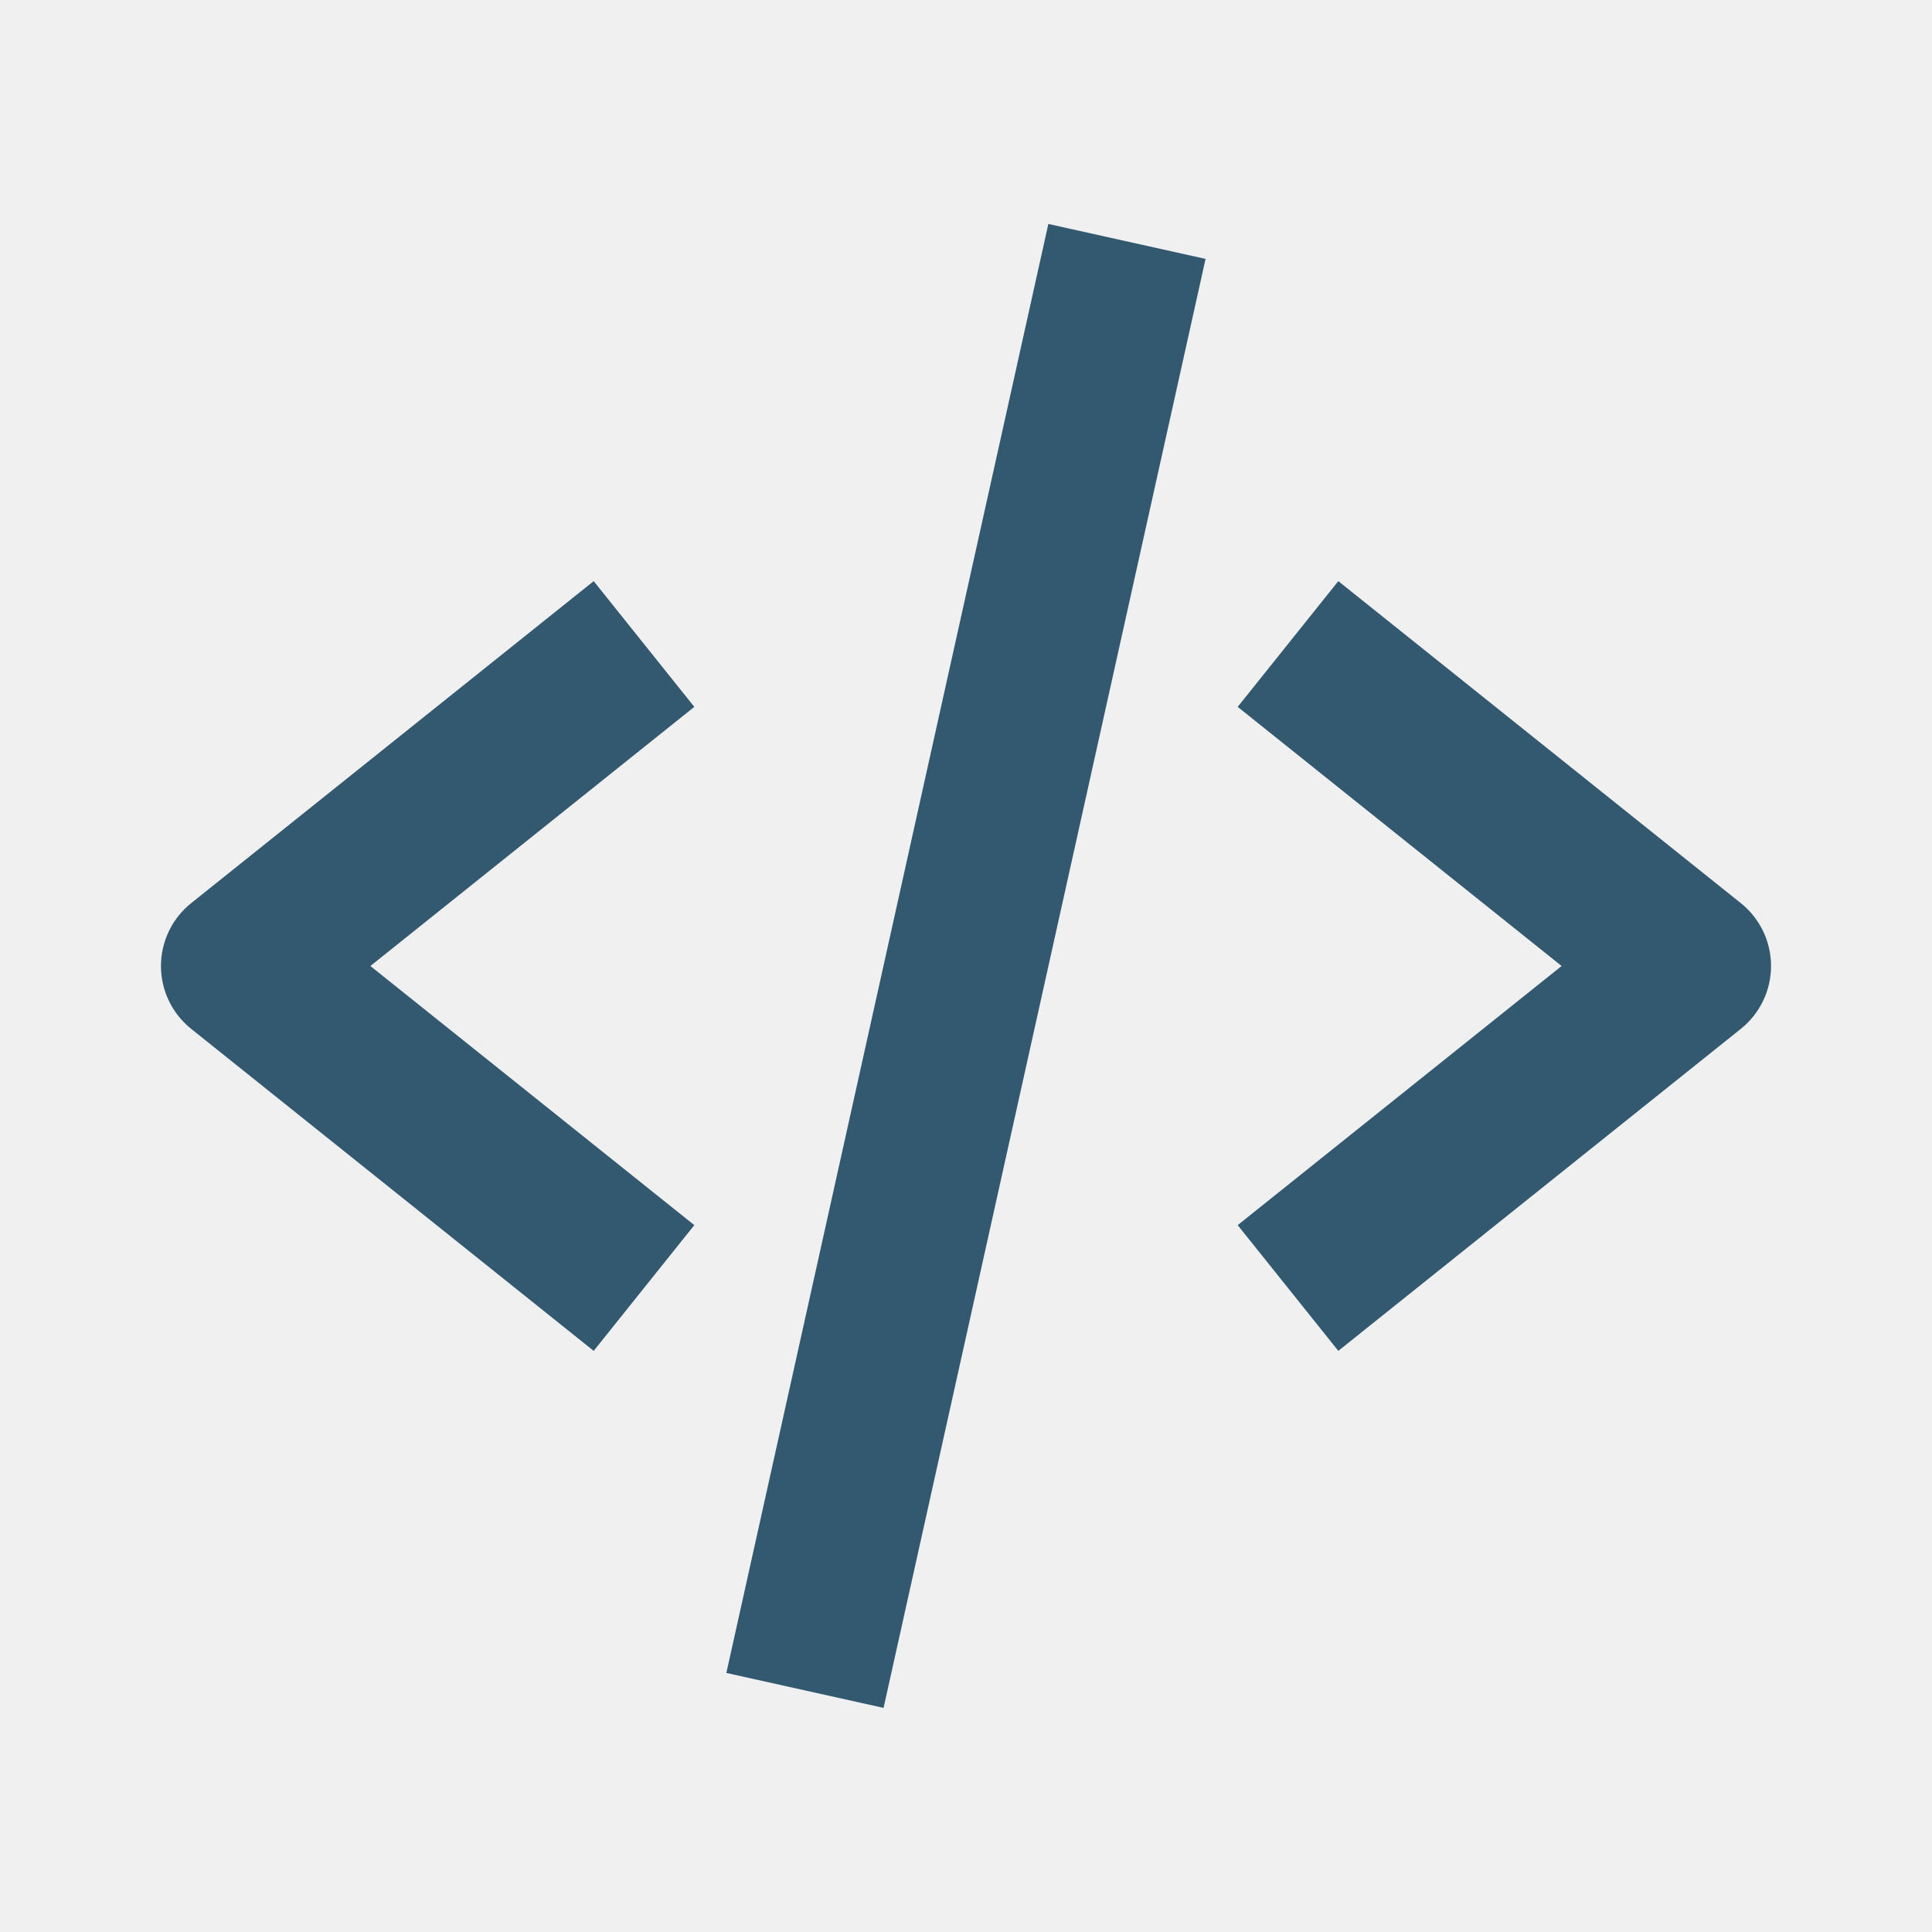
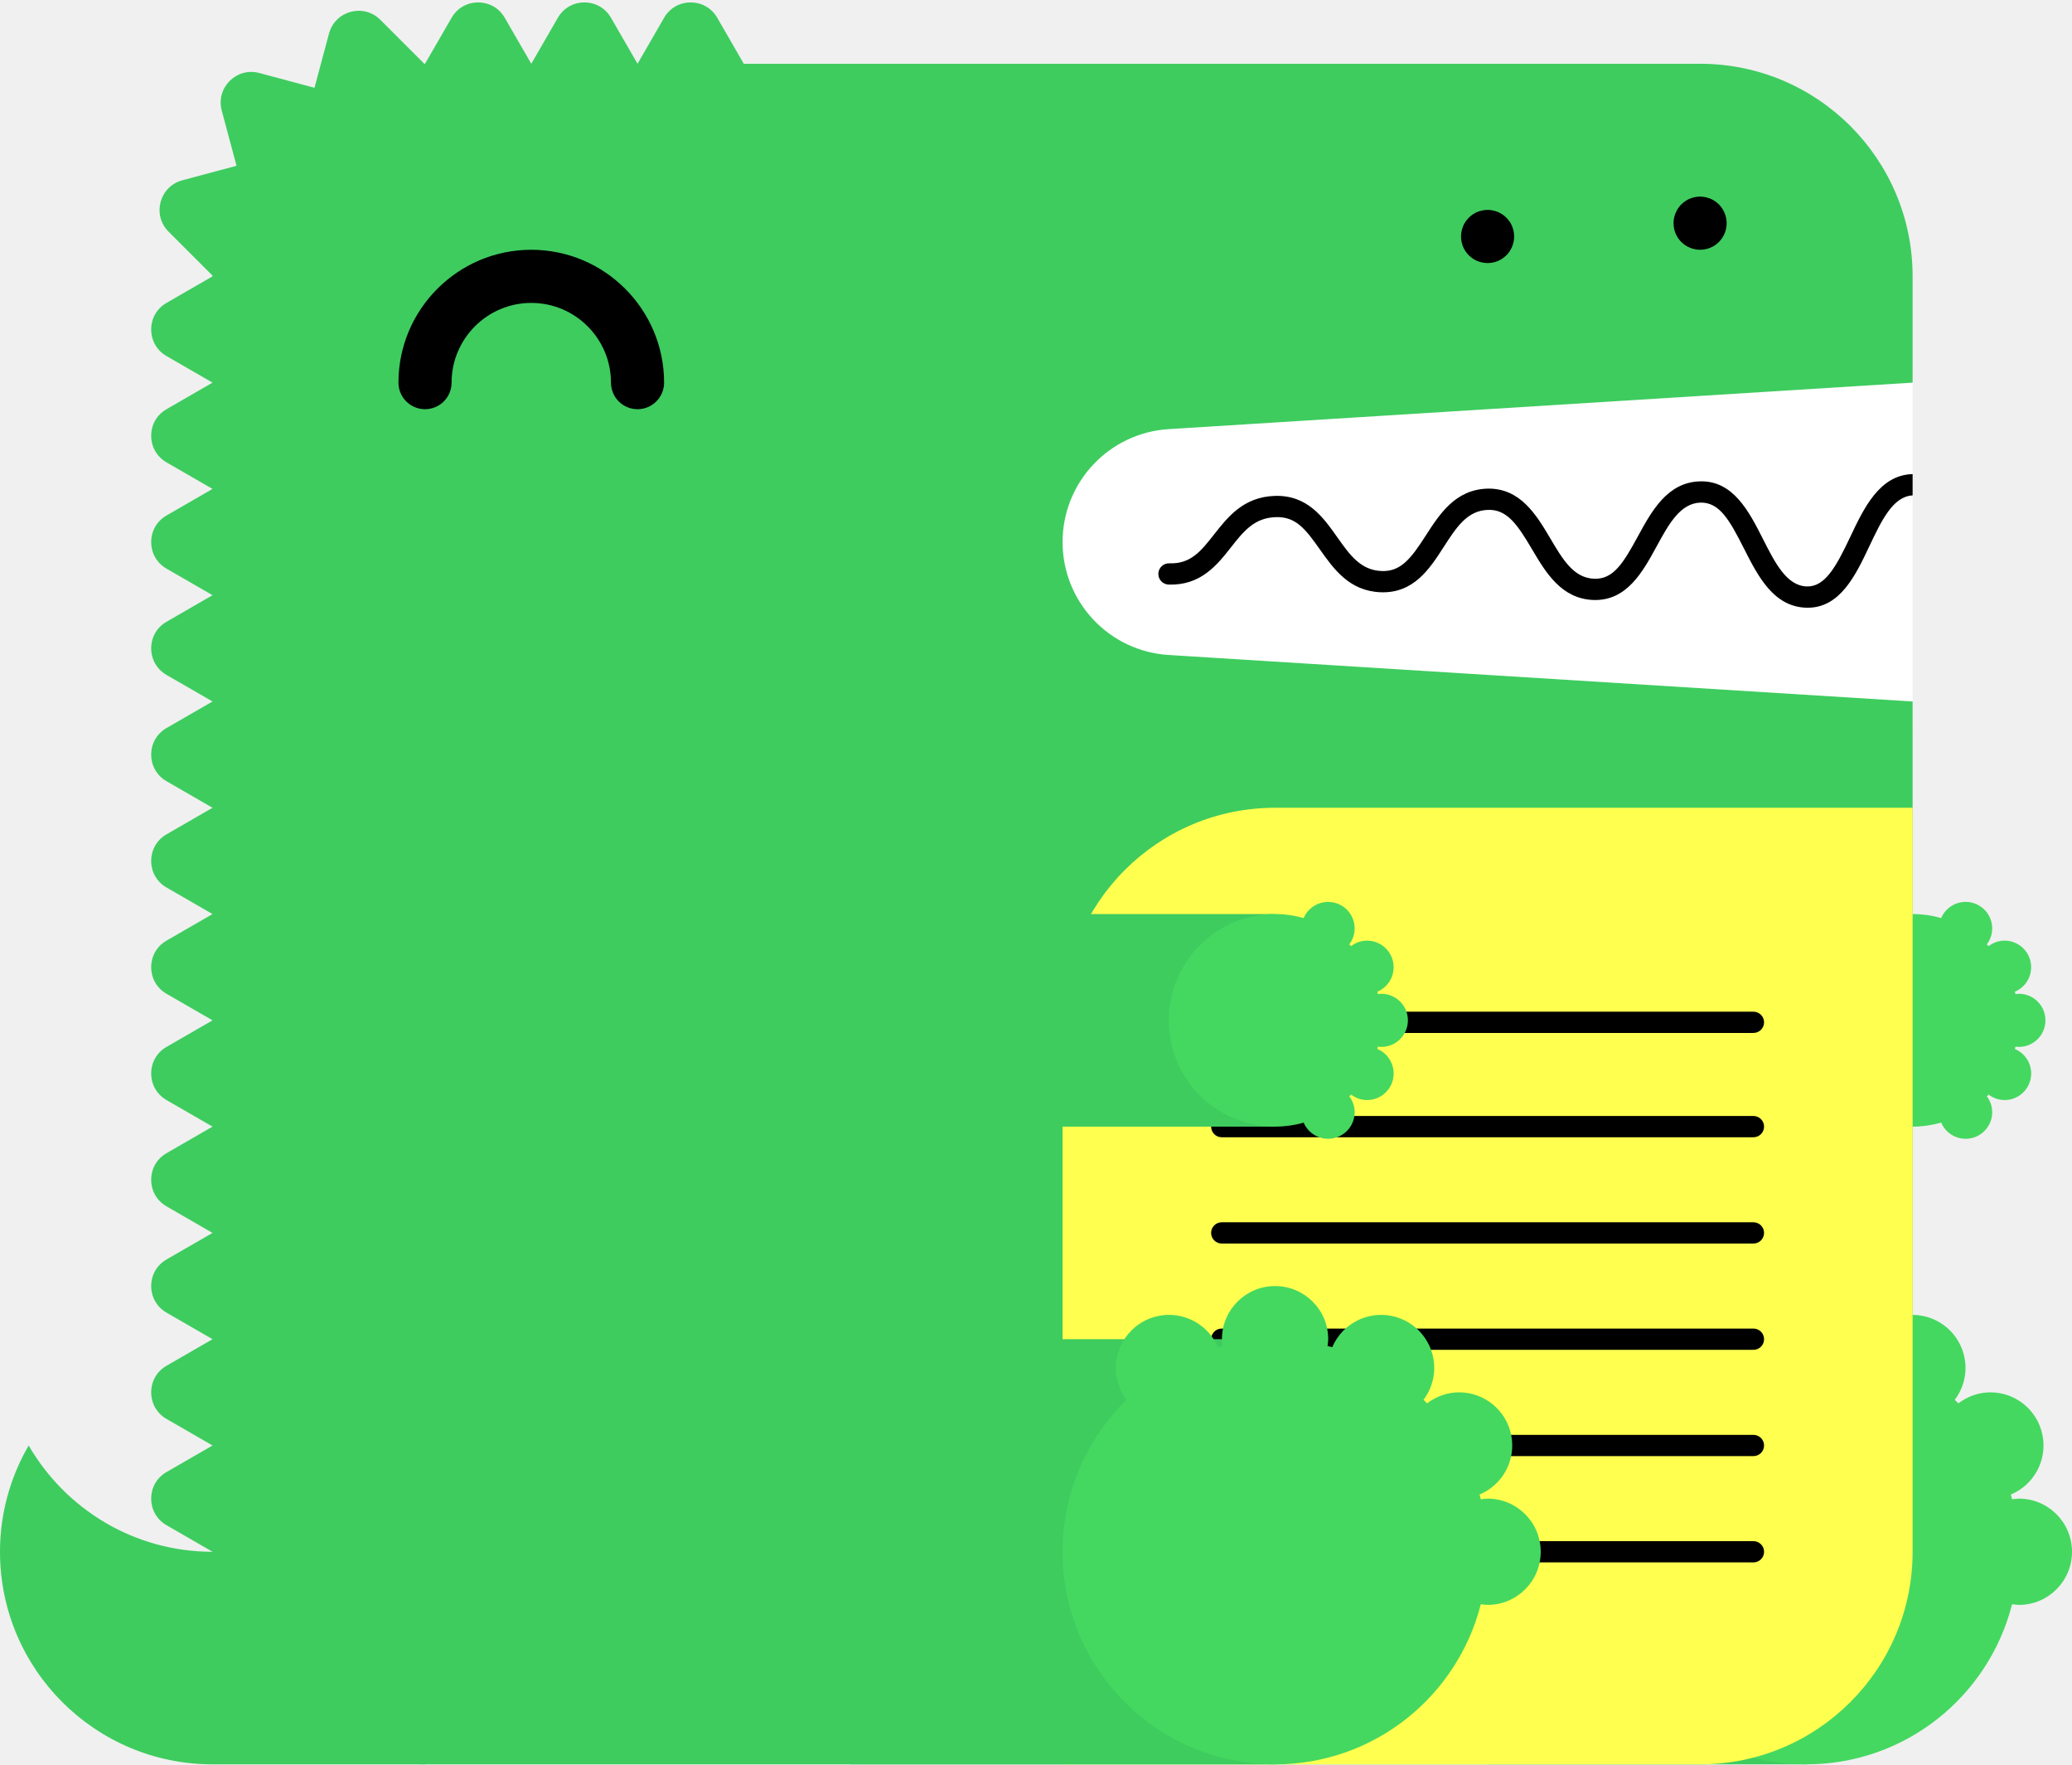
- <svg xmlns="http://www.w3.org/2000/svg" width="24" height="24" viewBox="0 0 24 24" color="#325970">
-   <path fill="currentColor" d="m7.375 16.781l1.25-1.562L4.601 12l4.024-3.219l-1.25-1.562l-5 4a1 1 0 0 0 0 1.562zm9.25-9.562l-1.25 1.562L19.399 12l-4.024 3.219l1.25 1.562l5-4a1 1 0 0 0 0-1.562zm-1.649-4.003l-4 18l-1.953-.434l4-18z" />
+ <svg xmlns="http://www.w3.org/2000/svg" width="256" height="218" viewBox="0 0 256 218" color="#3ECC5F">
+   <path fill="#fff" d="M126.031 45.949h110.277v44.636H126.031z" />
+   <path fill="#3ecc5f" d="M26.256 191.672c-9.712 0-18.173-5.287-22.715-13.128A26.1 26.1 0 0 0 0 191.672c0 14.501 11.755 26.256 26.256 26.256h26.257v-26.256z" />
+   <path fill="#3ecc5f" d="m144.385 53.006l91.923-5.744V34.133c0-14.501-11.756-26.256-26.256-26.256H91.898l-3.282-5.685c-1.46-2.527-5.106-2.527-6.564 0L78.77 7.877l-3.282-5.685c-1.46-2.527-5.106-2.527-6.564 0l-3.282 5.685l-3.282-5.685c-1.46-2.527-5.106-2.527-6.564 0l-3.283 5.685l-.085.004l-5.438-5.437c-2.062-2.062-5.583-1.12-6.34 1.7l-1.795 6.7l-6.818-1.828c-2.818-.754-5.397 1.824-4.64 4.643l1.826 6.817l-6.7 1.795c-2.818.756-3.762 4.278-1.7 6.34l5.437 5.438l-.003.084l-5.686 3.282c-2.526 1.459-2.526 5.106 0 6.564l5.686 3.283l-5.686 3.282c-2.526 1.458-2.526 5.105 0 6.564l5.686 3.282l-5.686 3.282c-2.526 1.458-2.526 5.105 0 6.564l5.686 3.282l-5.686 3.282c-2.526 1.459-2.526 5.106 0 6.564l5.686 3.282l-5.686 3.282c-2.526 1.459-2.526 5.106 0 6.564l5.686 3.282l-5.686 3.282c-2.526 1.459-2.526 5.106 0 6.565l5.686 3.282l-5.686 3.282c-2.526 1.458-2.526 5.105 0 6.564l5.686 3.282l-5.686 3.282c-2.526 1.458-2.526 5.105 0 6.564l5.686 3.282l-5.686 3.282c-2.526 1.459-2.526 5.106 0 6.564l5.686 3.282l-5.686 3.282c-2.526 1.459-2.526 5.106 0 6.564l5.686 3.282l-5.686 3.282c-2.526 1.459-2.526 5.106 0 6.565l5.686 3.282l-5.686 3.282c-2.526 1.458-2.526 5.105 0 6.564l5.686 3.282c0 14.501 11.755 26.256 26.256 26.256h157.539c14.5 0 26.256-11.755 26.256-26.256V86.646l-91.923-5.745c-7.365-.46-13.102-6.568-13.102-13.947c0-7.38 5.737-13.487 13.102-13.948" />
+   <path fill="#3ecc5f" d="M183.795 217.928h39.384v-52.513h-39.384z" />
+   <path fill="#44d860" d="M249.436 185.108c-.288 0-.562.048-.839.084c-.05-.197-.097-.395-.152-.592a6.563 6.563 0 0 0-2.527-12.62c-1.494 0-2.856.52-3.96 1.36a35 35 0 0 0-.44-.442a6.5 6.5 0 0 0 1.328-3.92a6.563 6.563 0 0 0-12.602-2.573c-.195-.055-.39-.1-.584-.15c.035-.278.084-.552.084-.84a6.563 6.563 0 0 0-6.565-6.564a6.563 6.563 0 0 0-6.564 6.564c0 .288.049.562.084.84c-.194.05-.39.095-.584.15a6.563 6.563 0 0 0-12.602 2.572c0 1.477.505 2.824 1.328 3.921c-4.88 4.769-7.918 11.413-7.918 18.774c0 14.501 11.755 26.256 26.256 26.256c12.26 0 22.528-8.415 25.418-19.776c.277.035.551.084.839.084a6.563 6.563 0 0 0 6.564-6.564a6.563 6.563 0 0 0-6.564-6.564" />
+   <path fill="#3ecc5f" d="M196.923 139.159h39.385v-26.256h-39.385z" />
+   <path fill="#44d860" d="M249.436 129.313a3.282 3.282 0 1 0 0-6.564c-.143 0-.281.025-.419.042c-.026-.099-.048-.197-.076-.296a3.283 3.283 0 0 0-1.264-6.31c-.747 0-1.429.258-1.98.68a9 9 0 0 0-.22-.22a3.25 3.25 0 0 0 .664-1.962a3.282 3.282 0 0 0-6.302-1.286a13 13 0 0 0-3.531-.494c-7.25 0-13.129 5.878-13.129 13.128s5.88 13.128 13.129 13.128c1.226 0 2.406-.181 3.531-.495a3.282 3.282 0 0 0 6.302-1.285c0-.74-.252-1.414-.665-1.962q.113-.108.221-.22c.551.421 1.233.68 1.98.68a3.282 3.282 0 0 0 1.264-6.31c.028-.098.05-.198.076-.296c.138.017.276.042.419.042" />
+   <path d="M78.77 50.544a3.28 3.28 0 0 1-3.283-3.282c0-5.43-4.416-9.847-9.846-9.847s-9.846 4.417-9.846 9.847a3.282 3.282 0 1 1-6.564 0c0-9.05 7.36-16.41 16.41-16.41s16.41 7.36 16.41 16.41a3.28 3.28 0 0 1-3.282 3.282" />
+   <path fill="#ffff50" d="M131.282 217.928h78.77c14.5 0 26.256-11.755 26.256-26.256V99.774h-78.77c-14.501 0-26.256 11.755-26.256 26.257z" />
+   <path d="M216.641 140.472h-65.692a1.312 1.312 0 1 1 0-2.626h65.692a1.312 1.312 0 1 1 0 2.626m0 26.256h-65.692a1.312 1.312 0 1 1 0-2.625h65.692a1.312 1.312 0 1 1 0 2.625m0 26.257h-65.692a1.312 1.312 0 1 1 0-2.626h65.692a1.312 1.312 0 1 1 0 2.626m0-65.398h-65.692a1.312 1.312 0 1 1 0-2.626h65.692a1.312 1.312 0 1 1 0 2.626m0 26.013h-65.692a1.312 1.312 0 1 1 0-2.626h65.692a1.312 1.312 0 1 1 0 2.626m0 26.256h-65.692a1.312 1.312 0 1 1 0-2.625h65.692a1.312 1.312 0 1 1 0 2.625m19.667-121.289c-.016 0-.03-.008-.045-.007c-4.057.138-5.976 4.196-7.67 7.776c-1.766 3.74-3.133 6.174-5.373 6.1c-2.48-.089-3.898-2.89-5.4-5.856c-1.724-3.404-3.694-7.266-7.828-7.122c-3.999.137-5.925 3.668-7.623 6.783c-1.808 3.32-3.038 5.337-5.41 5.244c-2.53-.092-3.875-2.37-5.43-5.006c-1.735-2.935-3.74-6.236-7.793-6.123c-3.93.135-5.862 3.131-7.566 5.776c-1.802 2.797-3.065 4.5-5.468 4.4c-2.59-.094-3.928-1.983-5.476-4.171c-1.738-2.46-3.697-5.242-7.739-5.107c-3.844.131-5.775 2.585-7.478 4.75c-1.617 2.053-2.88 3.678-5.551 3.576a1.314 1.314 0 0 0-.095 2.626c3.96.132 5.967-2.365 7.709-4.578c1.545-1.964 2.879-3.66 5.505-3.748c2.528-.108 3.714 1.463 5.507 3.997c1.703 2.408 3.635 5.139 7.524 5.279c4.073.137 6.033-2.908 7.769-5.602c1.552-2.408 2.89-4.486 5.448-4.574c2.354-.088 3.635 1.773 5.442 4.833c1.702 2.884 3.631 6.152 7.597 6.296c4.103.142 6.084-3.44 7.81-6.61c1.495-2.741 2.907-5.331 5.407-5.417c2.354-.055 3.582 2.094 5.397 5.685c1.697 3.352 3.62 7.148 7.648 7.294q.111.004.222.004c4.022 0 5.93-4.037 7.62-7.607c1.496-3.164 2.911-6.145 5.34-6.266z" />
+   <path fill="#3ecc5f" d="M105.026 217.928h52.512v-52.513h-52.512z" />
+   <path fill="#44d860" d="M183.795 185.108c-.288 0-.562.048-.839.084c-.05-.197-.097-.395-.152-.592a6.563 6.563 0 0 0-2.527-12.62c-1.494 0-2.856.52-3.96 1.36a35 35 0 0 0-.44-.442a6.5 6.5 0 0 0 1.328-3.92a6.563 6.563 0 0 0-12.602-2.573c-.195-.055-.39-.1-.584-.15c.035-.278.084-.552.084-.84a6.563 6.563 0 0 0-6.565-6.564a6.563 6.563 0 0 0-6.564 6.564c0 .288.049.562.084.84c-.194.05-.39.095-.584.15a6.563 6.563 0 0 0-12.602 2.572c0 1.477.505 2.824 1.328 3.921c-4.88 4.769-7.918 11.413-7.918 18.774c0 14.501 11.755 26.256 26.256 26.256c12.26 0 22.528-8.415 25.418-19.776c.277.035.551.084.839.084a6.563 6.563 0 0 0 6.564-6.564a6.563 6.563 0 0 0-6.564-6.564" />
+   <path fill="#3ecc5f" d="M105.026 139.159h52.512v-26.256h-52.512z" />
+   <path fill="#44d860" d="M170.667 129.313a3.282 3.282 0 1 0 0-6.564c-.143 0-.281.025-.42.042q-.036-.148-.075-.296a3.283 3.283 0 0 0-1.265-6.31c-.747 0-1.428.258-1.98.68a9 9 0 0 0-.22-.22a3.25 3.25 0 0 0 .664-1.962a3.282 3.282 0 0 0-6.301-1.286a13 13 0 0 0-3.532-.494c-7.249 0-13.128 5.878-13.128 13.128s5.88 13.128 13.128 13.128a13 13 0 0 0 3.532-.495a3.282 3.282 0 0 0 6.301-1.285a3.25 3.25 0 0 0-.664-1.962q.113-.108.22-.22c.552.421 1.233.68 1.98.68a3.282 3.282 0 0 0 1.265-6.31l.076-.296c.138.017.276.042.419.042" />
+   <path d="M183.795 32.492c-.21 0-.433-.026-.643-.065a3.3 3.3 0 0 1-.617-.184a3.4 3.4 0 0 1-.566-.302a5 5 0 0 1-.5-.407c-.142-.158-.287-.315-.405-.499a3.5 3.5 0 0 1-.303-.564a3.4 3.4 0 0 1-.248-1.26c0-.21.026-.434.065-.644s.105-.407.183-.617c.08-.197.185-.38.303-.565c.118-.17.263-.34.406-.498c.159-.145.328-.29.499-.407a3.2 3.2 0 0 1 1.183-.486a3 3 0 0 1 1.286 0c.209.04.42.105.617.184c.196.078.38.183.565.302c.17.118.34.262.499.407c.144.157.288.328.407.498c.118.184.223.368.301.565c.08.21.145.407.184.617c.038.21.066.433.066.643a3.33 3.33 0 0 1-.958 2.324a5 5 0 0 1-.5.407a3.4 3.4 0 0 1-.564.302a3.4 3.4 0 0 1-.617.184c-.21.04-.433.065-.643.065m26.256-1.641a3.35 3.35 0 0 1-2.325-.958a5 5 0 0 1-.405-.499a3.5 3.5 0 0 1-.304-.564a3.4 3.4 0 0 1-.248-1.26c0-.867.355-1.707.957-2.324c.16-.145.328-.29.5-.407a3.2 3.2 0 0 1 1.182-.486c.42-.092.866-.092 1.287 0c.208.04.42.105.617.184c.195.078.38.183.564.302c.17.118.34.262.499.407c.603.617.958 1.457.958 2.323a3.4 3.4 0 0 1-.249 1.261c-.092.196-.184.38-.302.564c-.118.17-.263.341-.407.499a5 5 0 0 1-.499.407a3.4 3.4 0 0 1-.564.302a3.4 3.4 0 0 1-.617.184c-.21.039-.434.065-.644.065" />
</svg>
